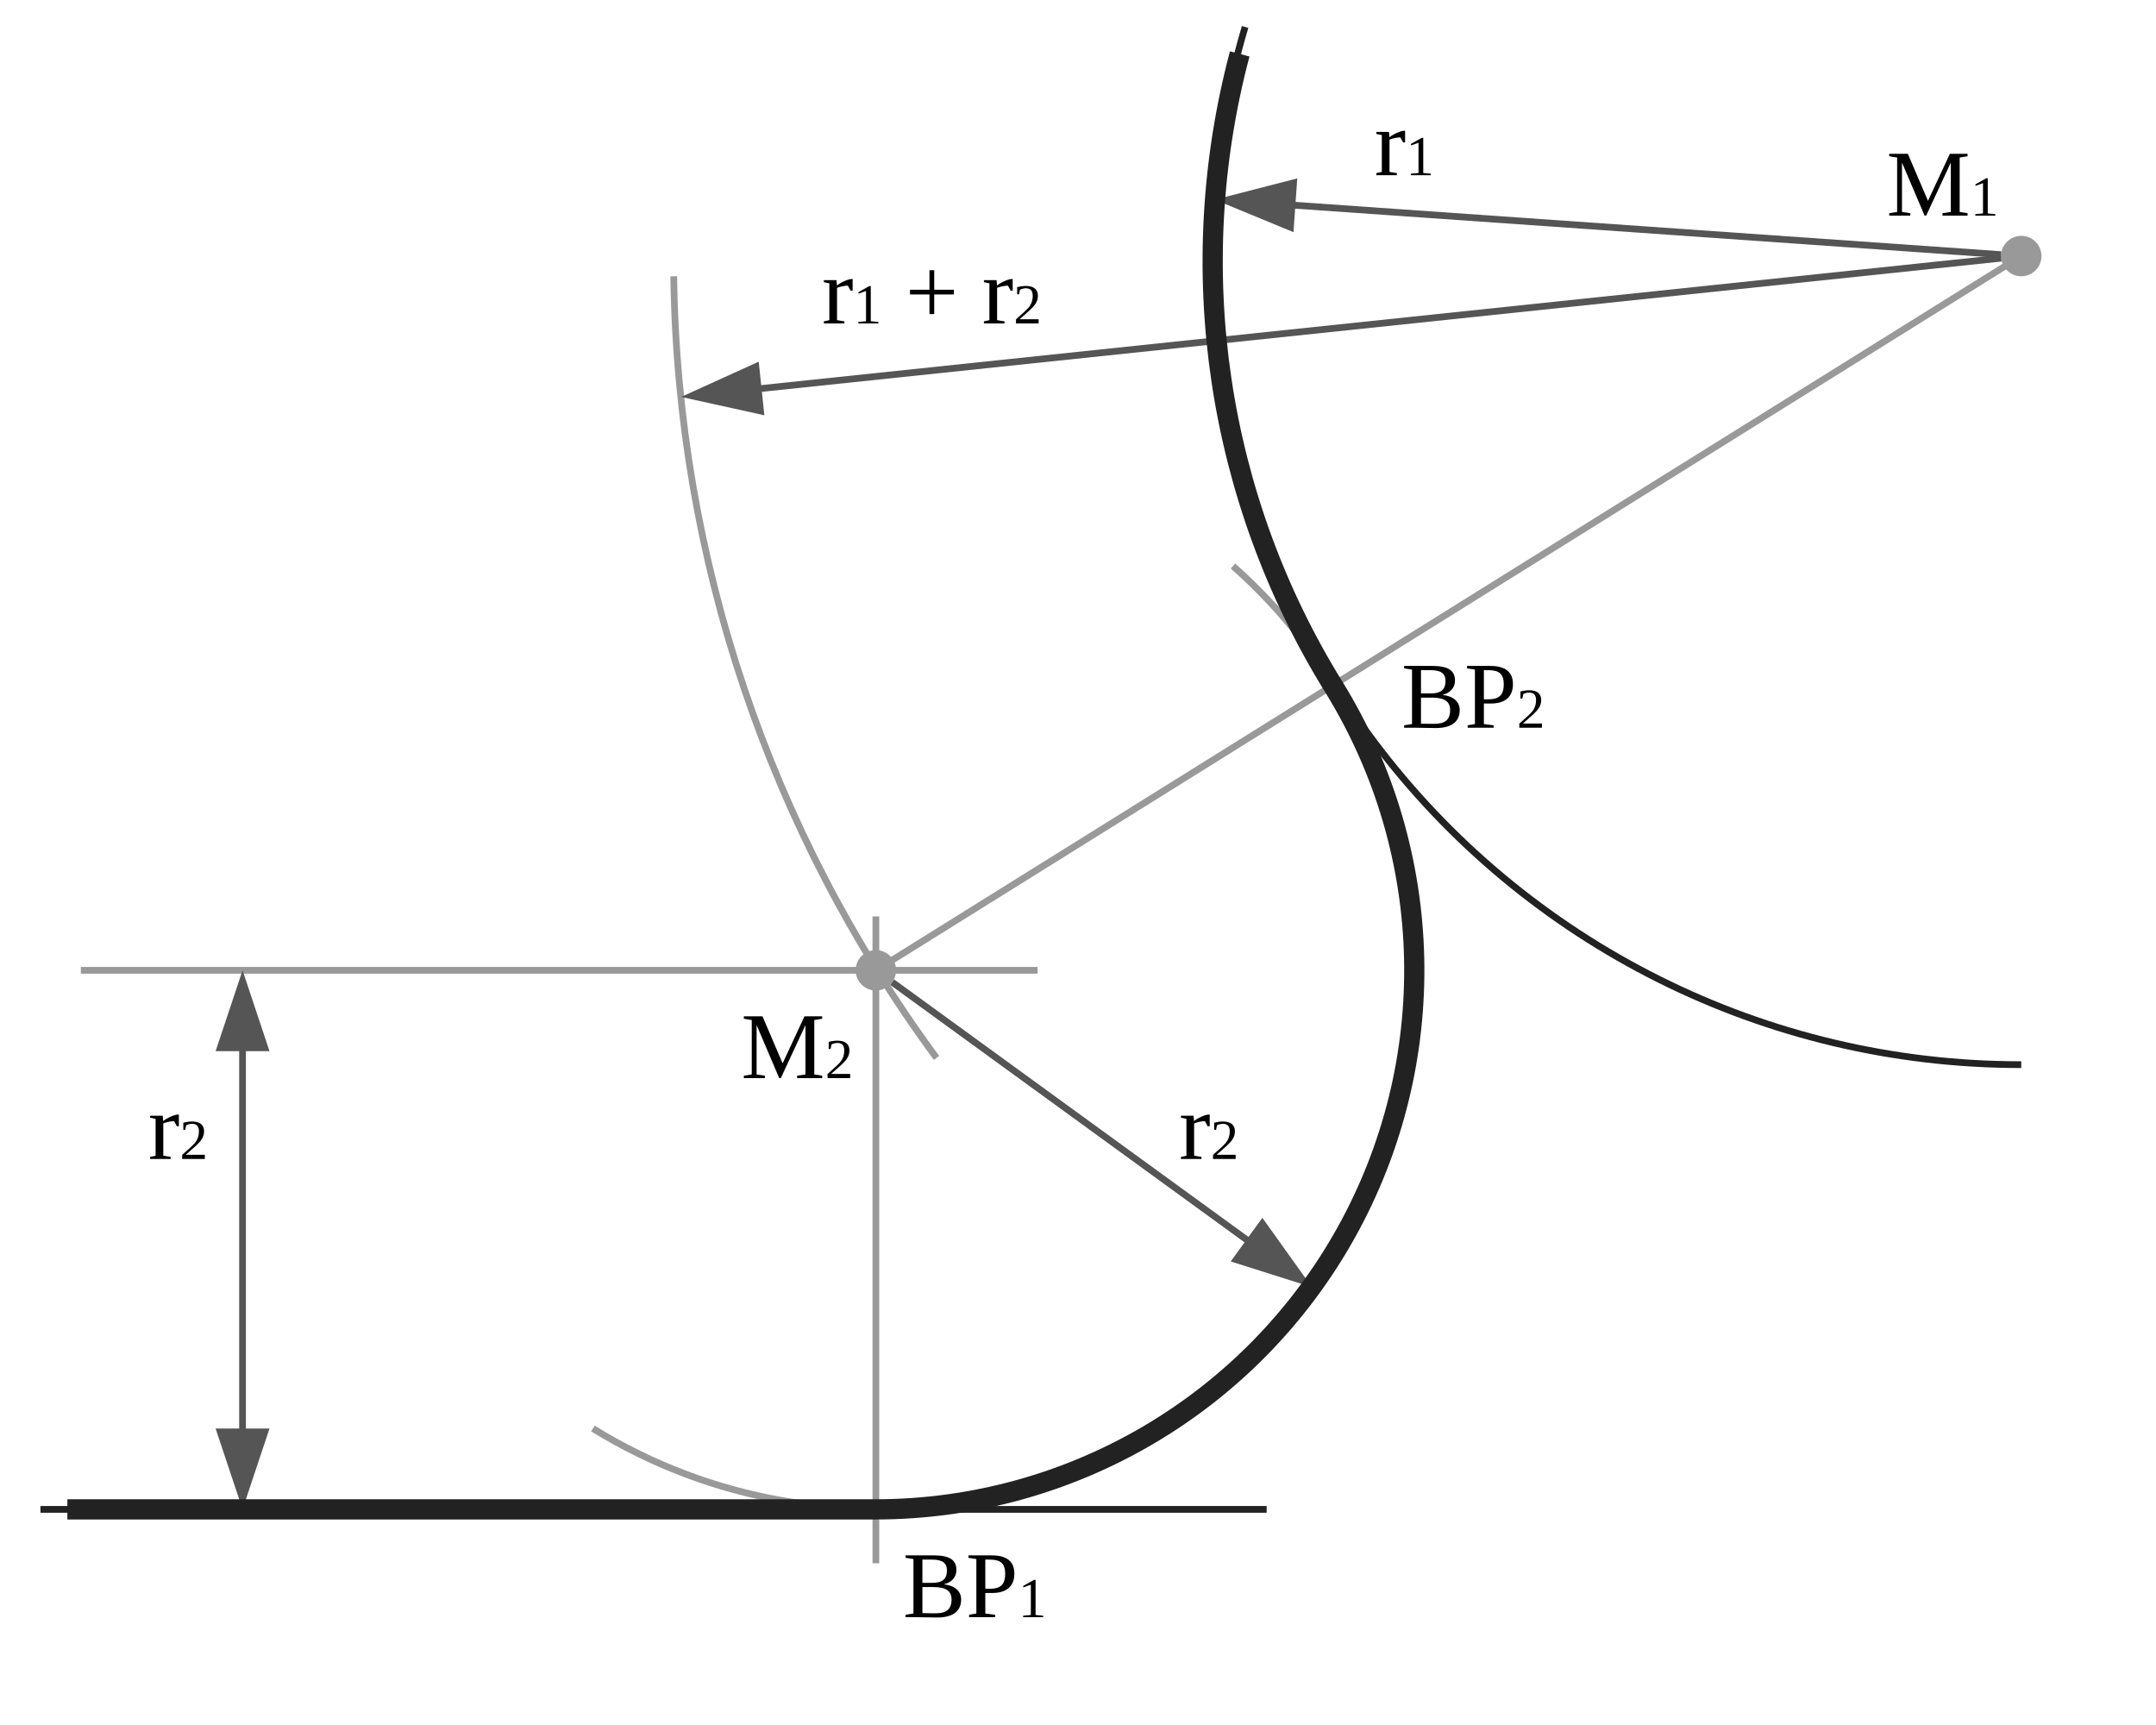
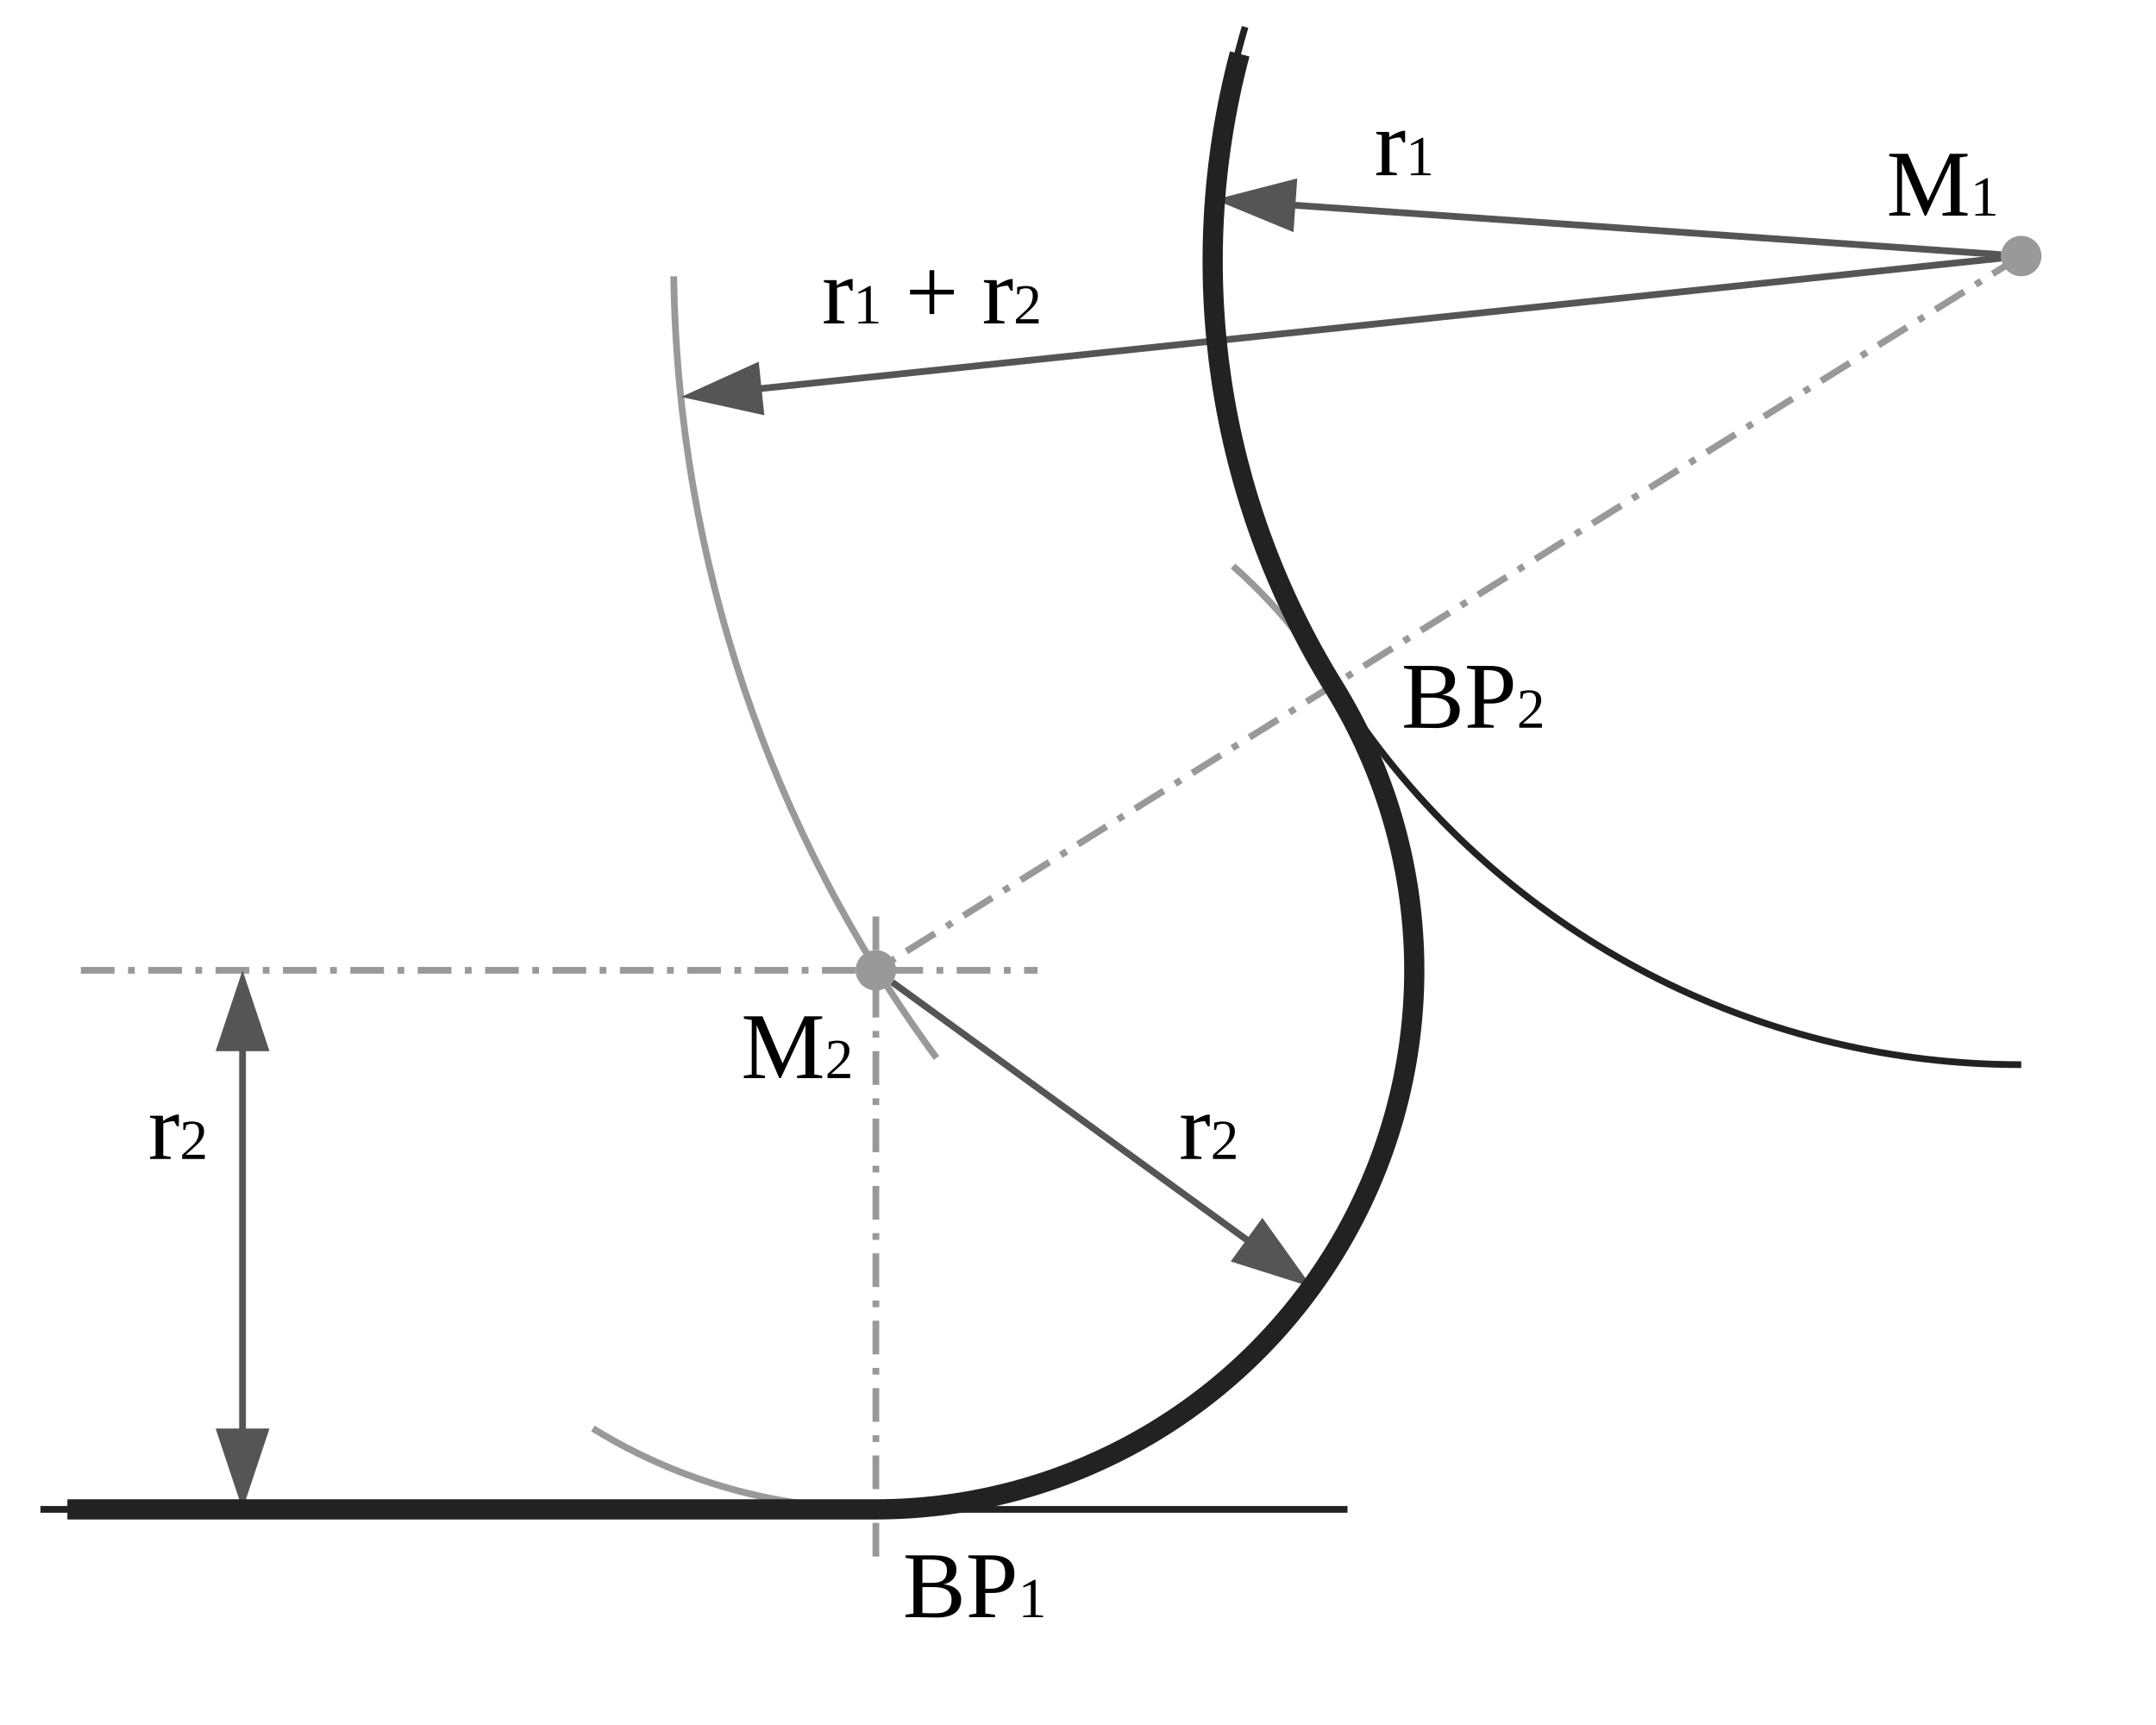
<svg xmlns="http://www.w3.org/2000/svg" width="320" height="256" viewBox="0 0 320 256">
  <style type="text/css">
  
  .eyes { fill: #999; stroke: none; }
  .helpline { fill: none; stroke-width: 1px; stroke: #999; }
  .radii { fill: none; stroke-width: 1px; stroke: #555; }
  .arrowhead { fill: #555; stroke: none; }
  .constructor { fill: none; stroke-width: 1px; stroke: #222; }
  .result { fill: none; stroke-width: 3px; stroke: #222; }
  text { color: #222; font-size: 14px; }
  tspan { font-size: 60%; }
  
 </style>
  <g>
    <g>
-       <line class="helpline" x1="12" y1="144" x2="154" y2="144" />
+       <line class="helpline" x1="12" y1="144" x2="154" y2="144" stroke-dasharray="5 2 1 2" />
      <g>
        <g transform="rotate(90, 36, 224)">
          <line class="radii" x1="33" y1="224" x2="-41" y2="224" />
          <polygon class="arrowhead" points="-44,224 -32,220 -32,228" />
          <polygon class="arrowhead" points="36,224 24,220 24,228" />
        </g>
        <text x="22" y="172" dy="0, 2px">r<tspan>2</tspan>
        </text>
      </g>
    </g>
    <g>
      <circle class="eyes" cx="130" cy="144" r="3" />
      <text x="110" y="160" dy="0, 2px">M<tspan>2</tspan>
      </text>
      <path class="helpline" d="M 88 212 A 80 80 180 0 0 183 84" />
    </g>
    <g>
-       <line class="helpline" x1="300" y1="38" x2="130" y2="144" />
+       <line class="helpline" x1="300" y1="38" x2="130" y2="144" stroke-dasharray="5 2 1 2" />
    </g>
    <g>
      <g transform="rotate(-144, 130, 144)">
        <line class="radii" x1="127" y1="144" x2="53" y2="144" />
        <polygon class="arrowhead" points="50,144 62,140 62,148" />
      </g>
      <text x="175" y="172" dy="0, 2px">r<tspan>2</tspan>
      </text>
    </g>
    <g>
-       <line class="helpline" x1="130" y1="136" x2="130" y2="232" />
+       <line class="helpline" x1="130" y1="136" x2="130" y2="232" stroke-dasharray="5 2 1 2" />
      <text x="134" y="240" dy="0, 0, 2px">BP<tspan>1</tspan>
      </text>
    </g>
  </g>
  <g>
    <circle class="eyes" cx="300" cy="38" r="3" />
    <text x="280" y="32" dy="0, 2px">M<tspan>1</tspan>
    </text>
    <path class="constructor" d="M 184.8 4 A 120 120 180 0 0 300 158" />
    <path class="helpline" d="M 100 41 A 200 200 180 0 0 139 157" />
    <g>
      <g transform="rotate(4, 300, 38)">
        <line class="radii" x1="297" y1="38" x2="183" y2="38" />
        <polygon class="arrowhead" points="180,38 192,34 192,42" />
      </g>
      <text x="204" y="26" dy="0, 2px">r<tspan>1</tspan>
      </text>
    </g>
    <g>
      <g transform="rotate(-6, 300, 38)">
        <line class="radii" x1="297" y1="38" x2="103" y2="38" />
        <polygon class="arrowhead" points="100,38 112,34 112,42" />
      </g>
      <text x="122" y="48" dy="0, 2px, -2px, 0, 0, 0, 2px">r<tspan>1</tspan> + r<tspan>2</tspan>
      </text>
    </g>
    <text x="208" y="108" dy="0, 0, 2px">BP<tspan>2</tspan>
    </text>
  </g>
  <g id="figure">
-     <line class="constructor" x1="6" y1="224" x2="188" y2="224" />
+     <line class="constructor" x1="6" y1="224" x2="200" y2="224" />
    <path class="result" d="M 10 224, 130 224 A 80 80 180 0 0 198 102 A 120 120 180 0 1 184 8" />
  </g>
</svg>
